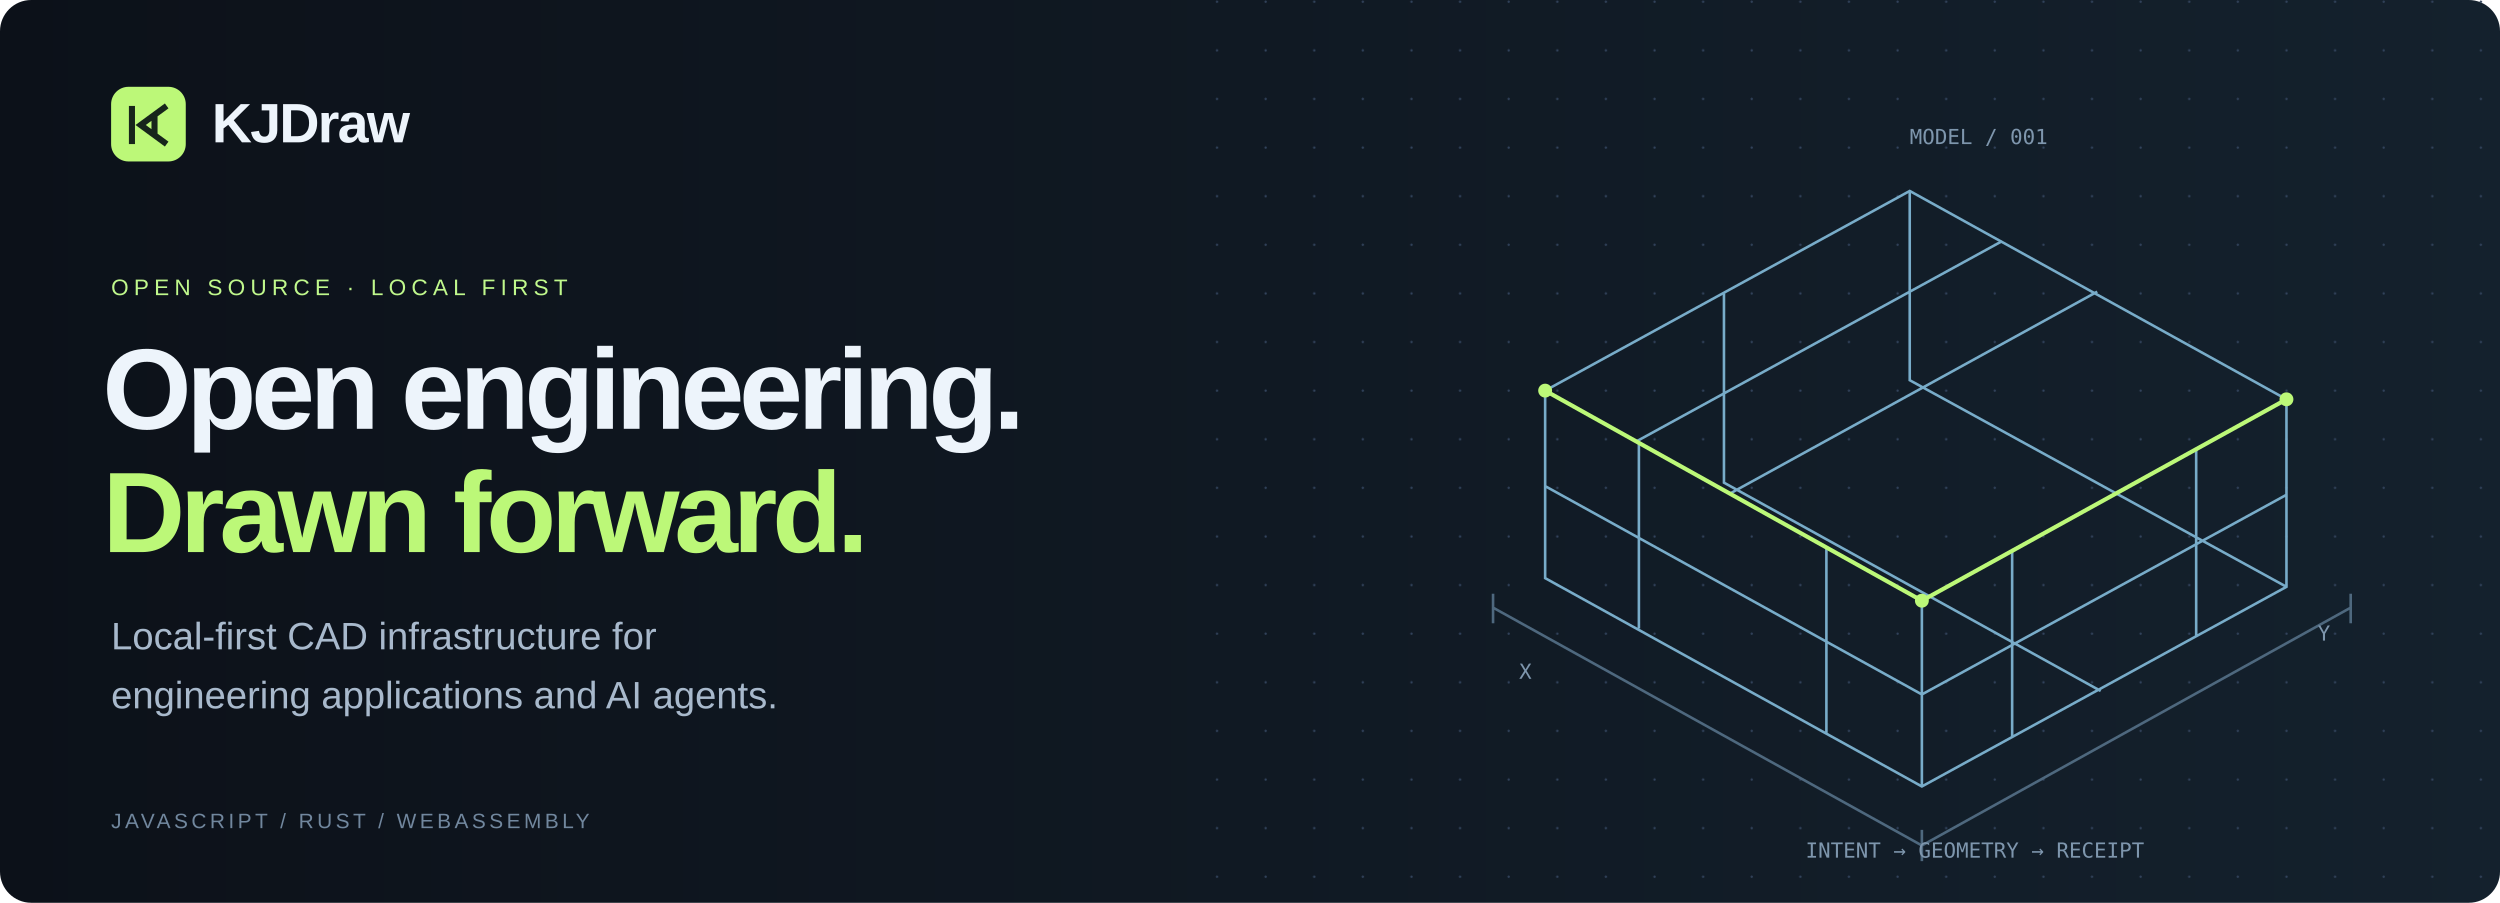
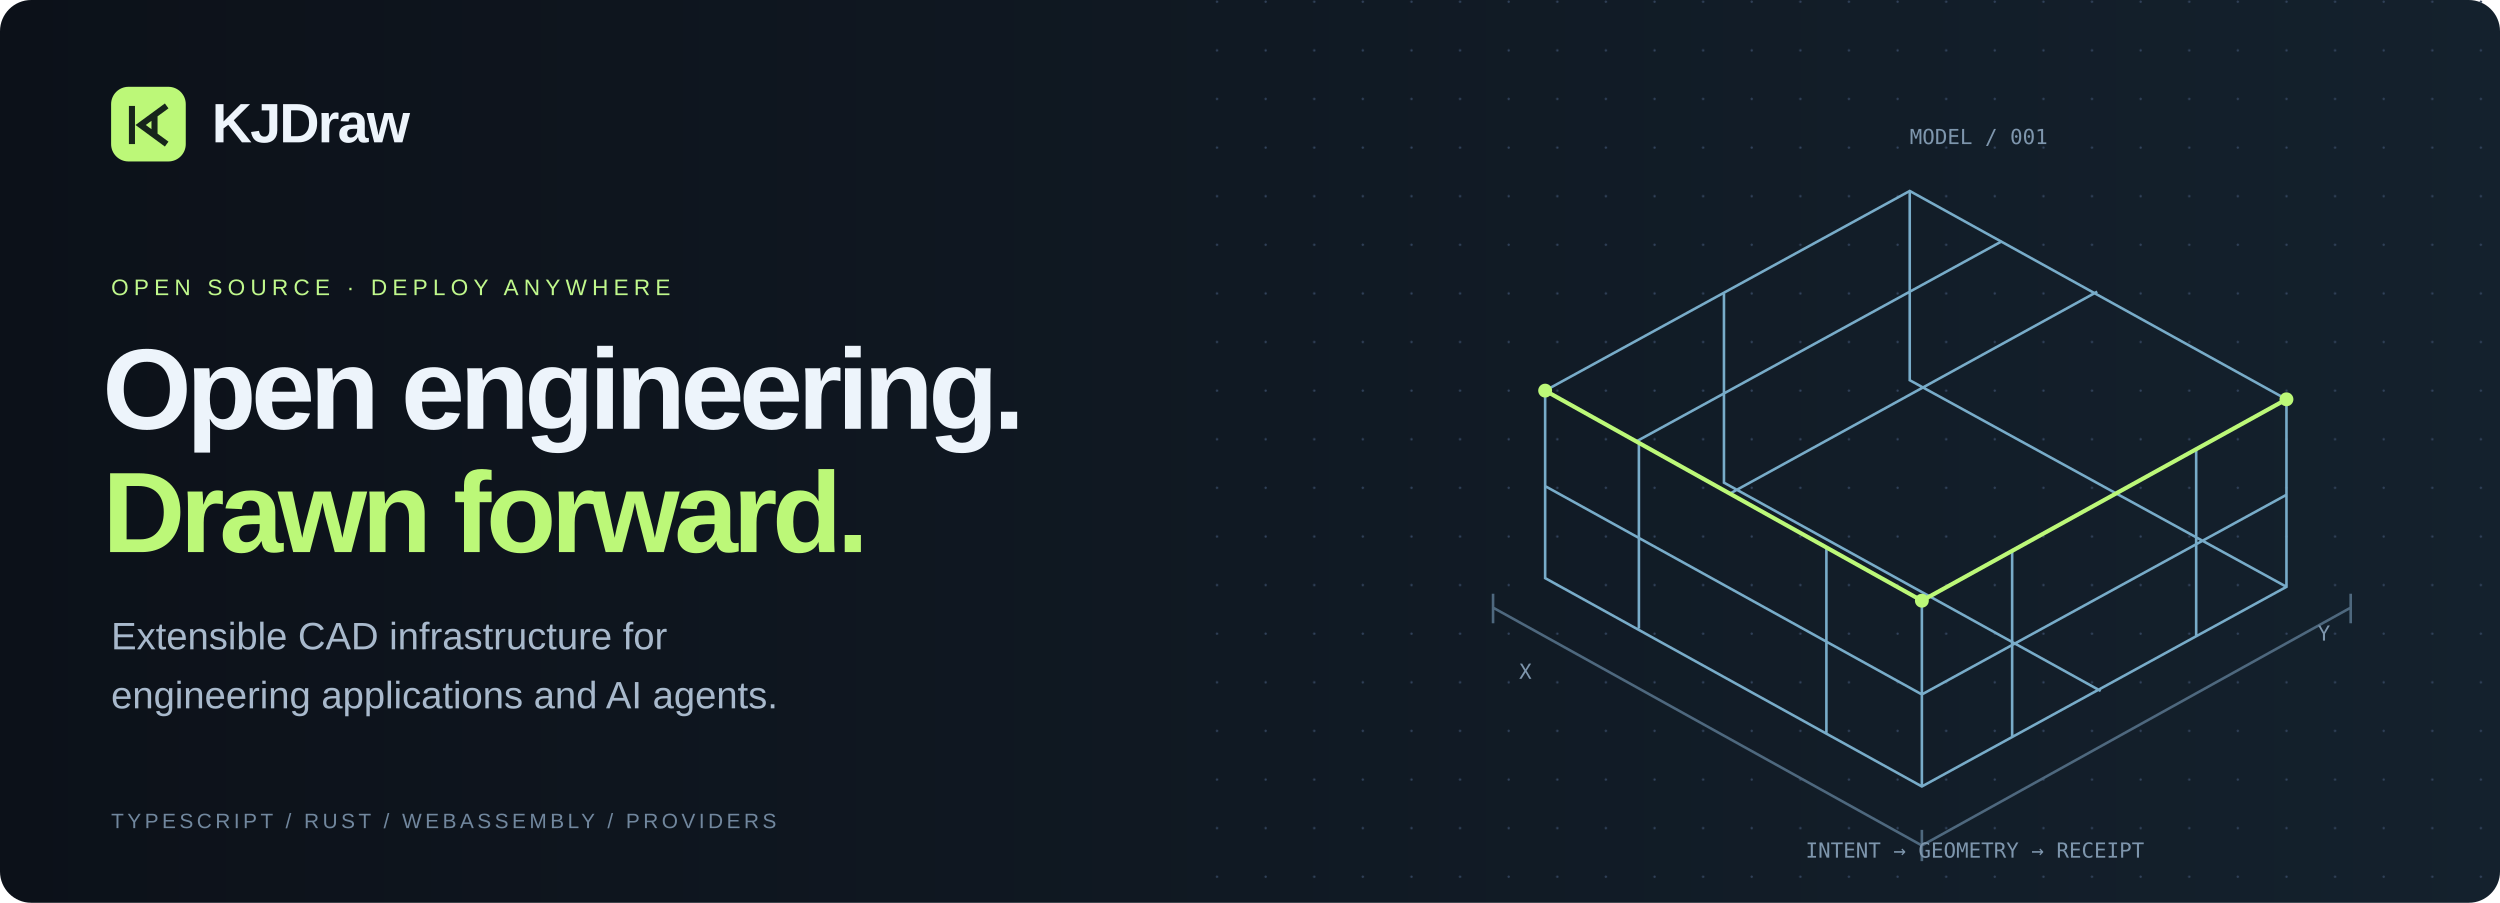
<svg xmlns="http://www.w3.org/2000/svg" width="1440" height="520" viewBox="0 0 1440 520" role="img" aria-labelledby="title desc">
  <defs>
    <pattern id="grid" width="28" height="28" patternUnits="userSpaceOnUse">
      <circle cx="1" cy="1" r=".7" fill="#304058" />
    </pattern>
    <linearGradient id="fade">
      <stop stop-color="#0c1119" />
      <stop offset="1" stop-color="#14212d" />
    </linearGradient>
  </defs>
  <rect width="1440" height="520" rx="18" fill="url(#fade)" />
  <rect x="700" width="740" height="520" fill="url(#grid)" />
  <g transform="translate(64 50)">
    <rect width="43" height="43" rx="10" fill="#bcf878" />
    <path d="M12 11v22M32 11 17 22l15 11M25 16v12" fill="none" stroke="#17251b" stroke-width="3.5" />
    <text x="58" y="32" font-family="Segoe UI,Arial,sans-serif" font-size="32" font-weight="650" letter-spacing="-1" fill="#edf4fb">KJDraw</text>
  </g>
  <g font-family="Segoe UI,Arial,sans-serif">
-     <text x="64" y="170" fill="#c0f88c" font-size="13" letter-spacing="3">OPEN SOURCE · LOCAL FIRST</text>
+     <text x="64" y="170" fill="#c0f88c" font-size="13" letter-spacing="3">OPEN SOURCE · DEPLOY ANYWHERE</text>
    <text x="59" y="247" fill="#edf4fb" font-size="66" font-weight="600" letter-spacing="-3">Open engineering.</text>
    <text x="59" y="318" fill="#bcf878" font-size="66" font-weight="600" letter-spacing="-3">Drawn forward.</text>
-     <text x="64" y="374" fill="#a8b9cc" font-size="22">Local-first CAD infrastructure for</text>
+     <text x="64" y="374" fill="#a8b9cc" font-size="22">Extensible CAD infrastructure for</text>
    <text x="64" y="408" fill="#a8b9cc" font-size="22">engineering applications and AI agents.</text>
-     <text x="64" y="477" fill="#71879e" font-size="12" letter-spacing="2">JAVASCRIPT / RUST / WEBASSEMBLY</text>
+     <text x="64" y="477" fill="#71879e" font-size="12" letter-spacing="2">TYPESCRIPT / RUST / WEBASSEMBLY / PROVIDERS</text>
  </g>
  <g transform="translate(890 190)" fill="none" stroke="#78acc9" stroke-width="1.5">
    <path d="m0 35 210-115 217 120-210 116z" />
    <path d="m0 35 0 108 217 120 210-115V40M217 156v107M0 90l217 120 210-115M103-21v109l217 120M210-80v109l217 119M107 94 318-22M53 64l210-115M54 65v107M162 126v107M269 127v108M375 69v108" />
    <path d="m-30 160 247 137 247-137M-30 152v17M464 152v17M217 288v18" stroke="#4e687e" />
    <path d="m0 35 217 121 210-116" stroke="#bcf878" stroke-width="2.4" />
    <g fill="#bcf878" stroke="none">
      <circle cy="35" r="4" />
      <circle cx="217" cy="156" r="4" />
      <circle cx="427" cy="40" r="4" />
    </g>
  </g>
  <g font-family="Consolas,monospace" font-size="12" fill="#7e96ad">
    <text x="1100" y="83">MODEL / 001</text>
    <text x="875" y="391">X</text>
    <text x="1335" y="369">Y</text>
    <text x="1040" y="494">INTENT → GEOMETRY → RECEIPT</text>
  </g>
</svg>
